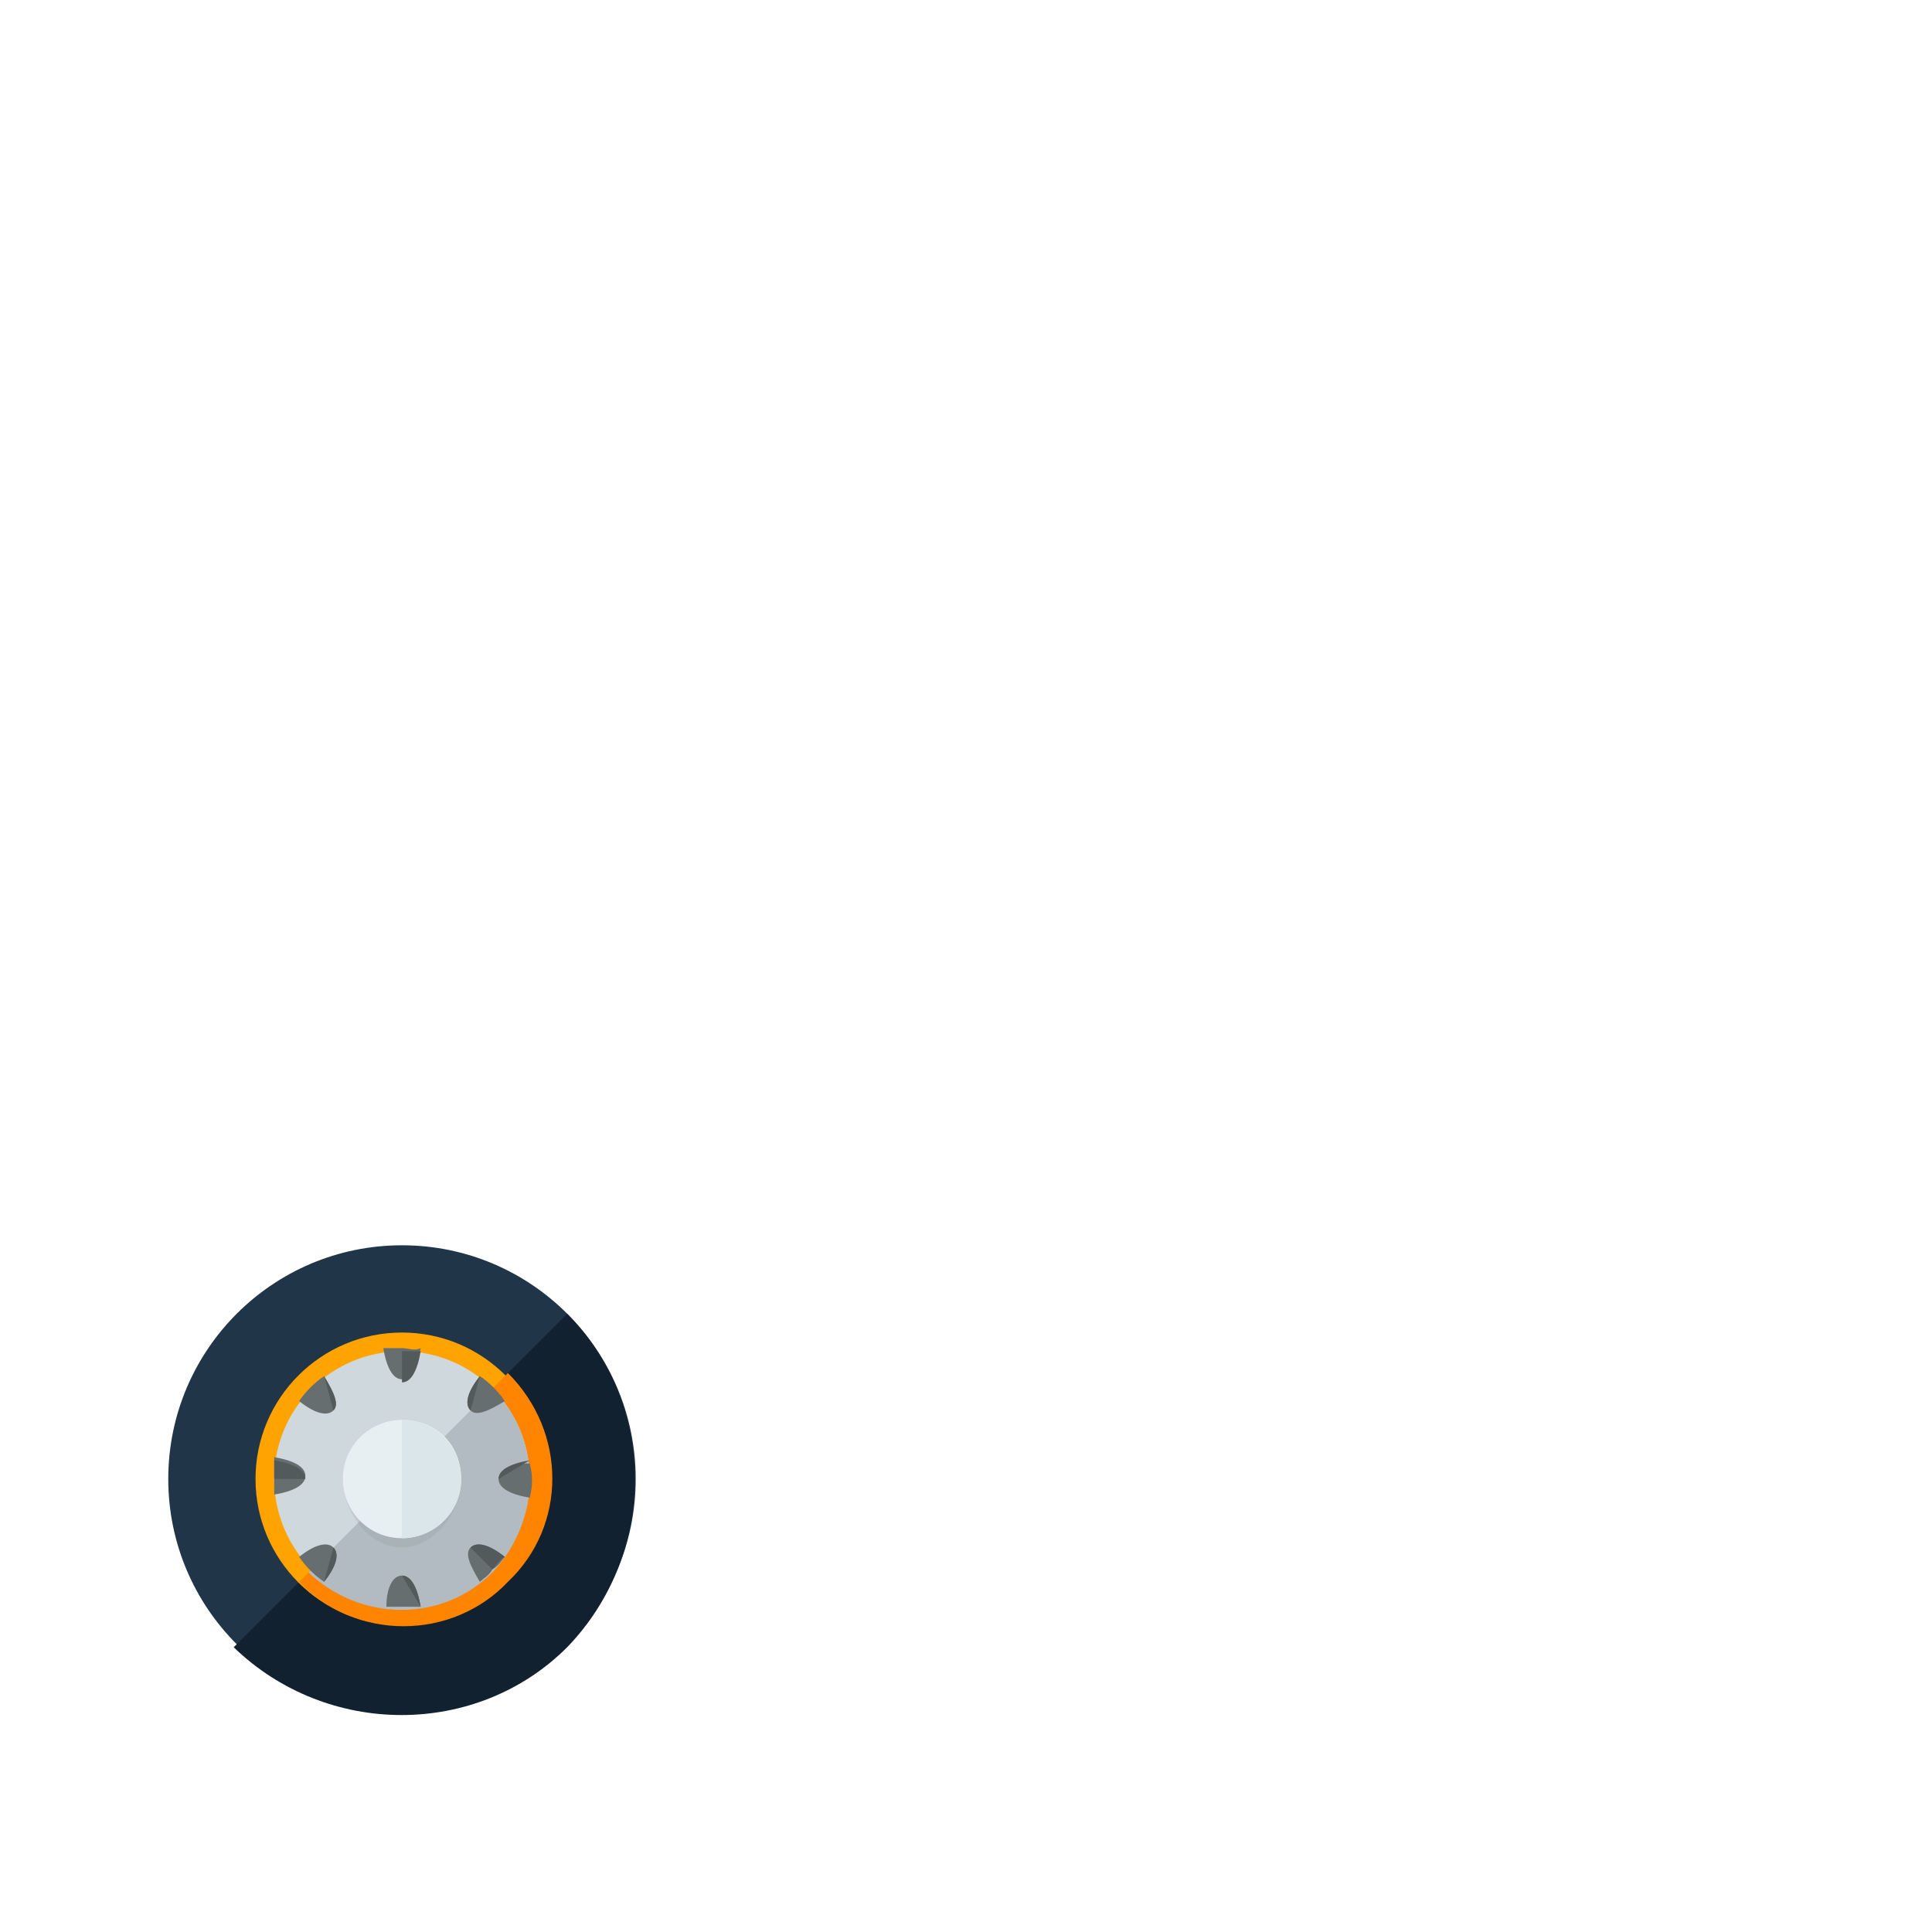
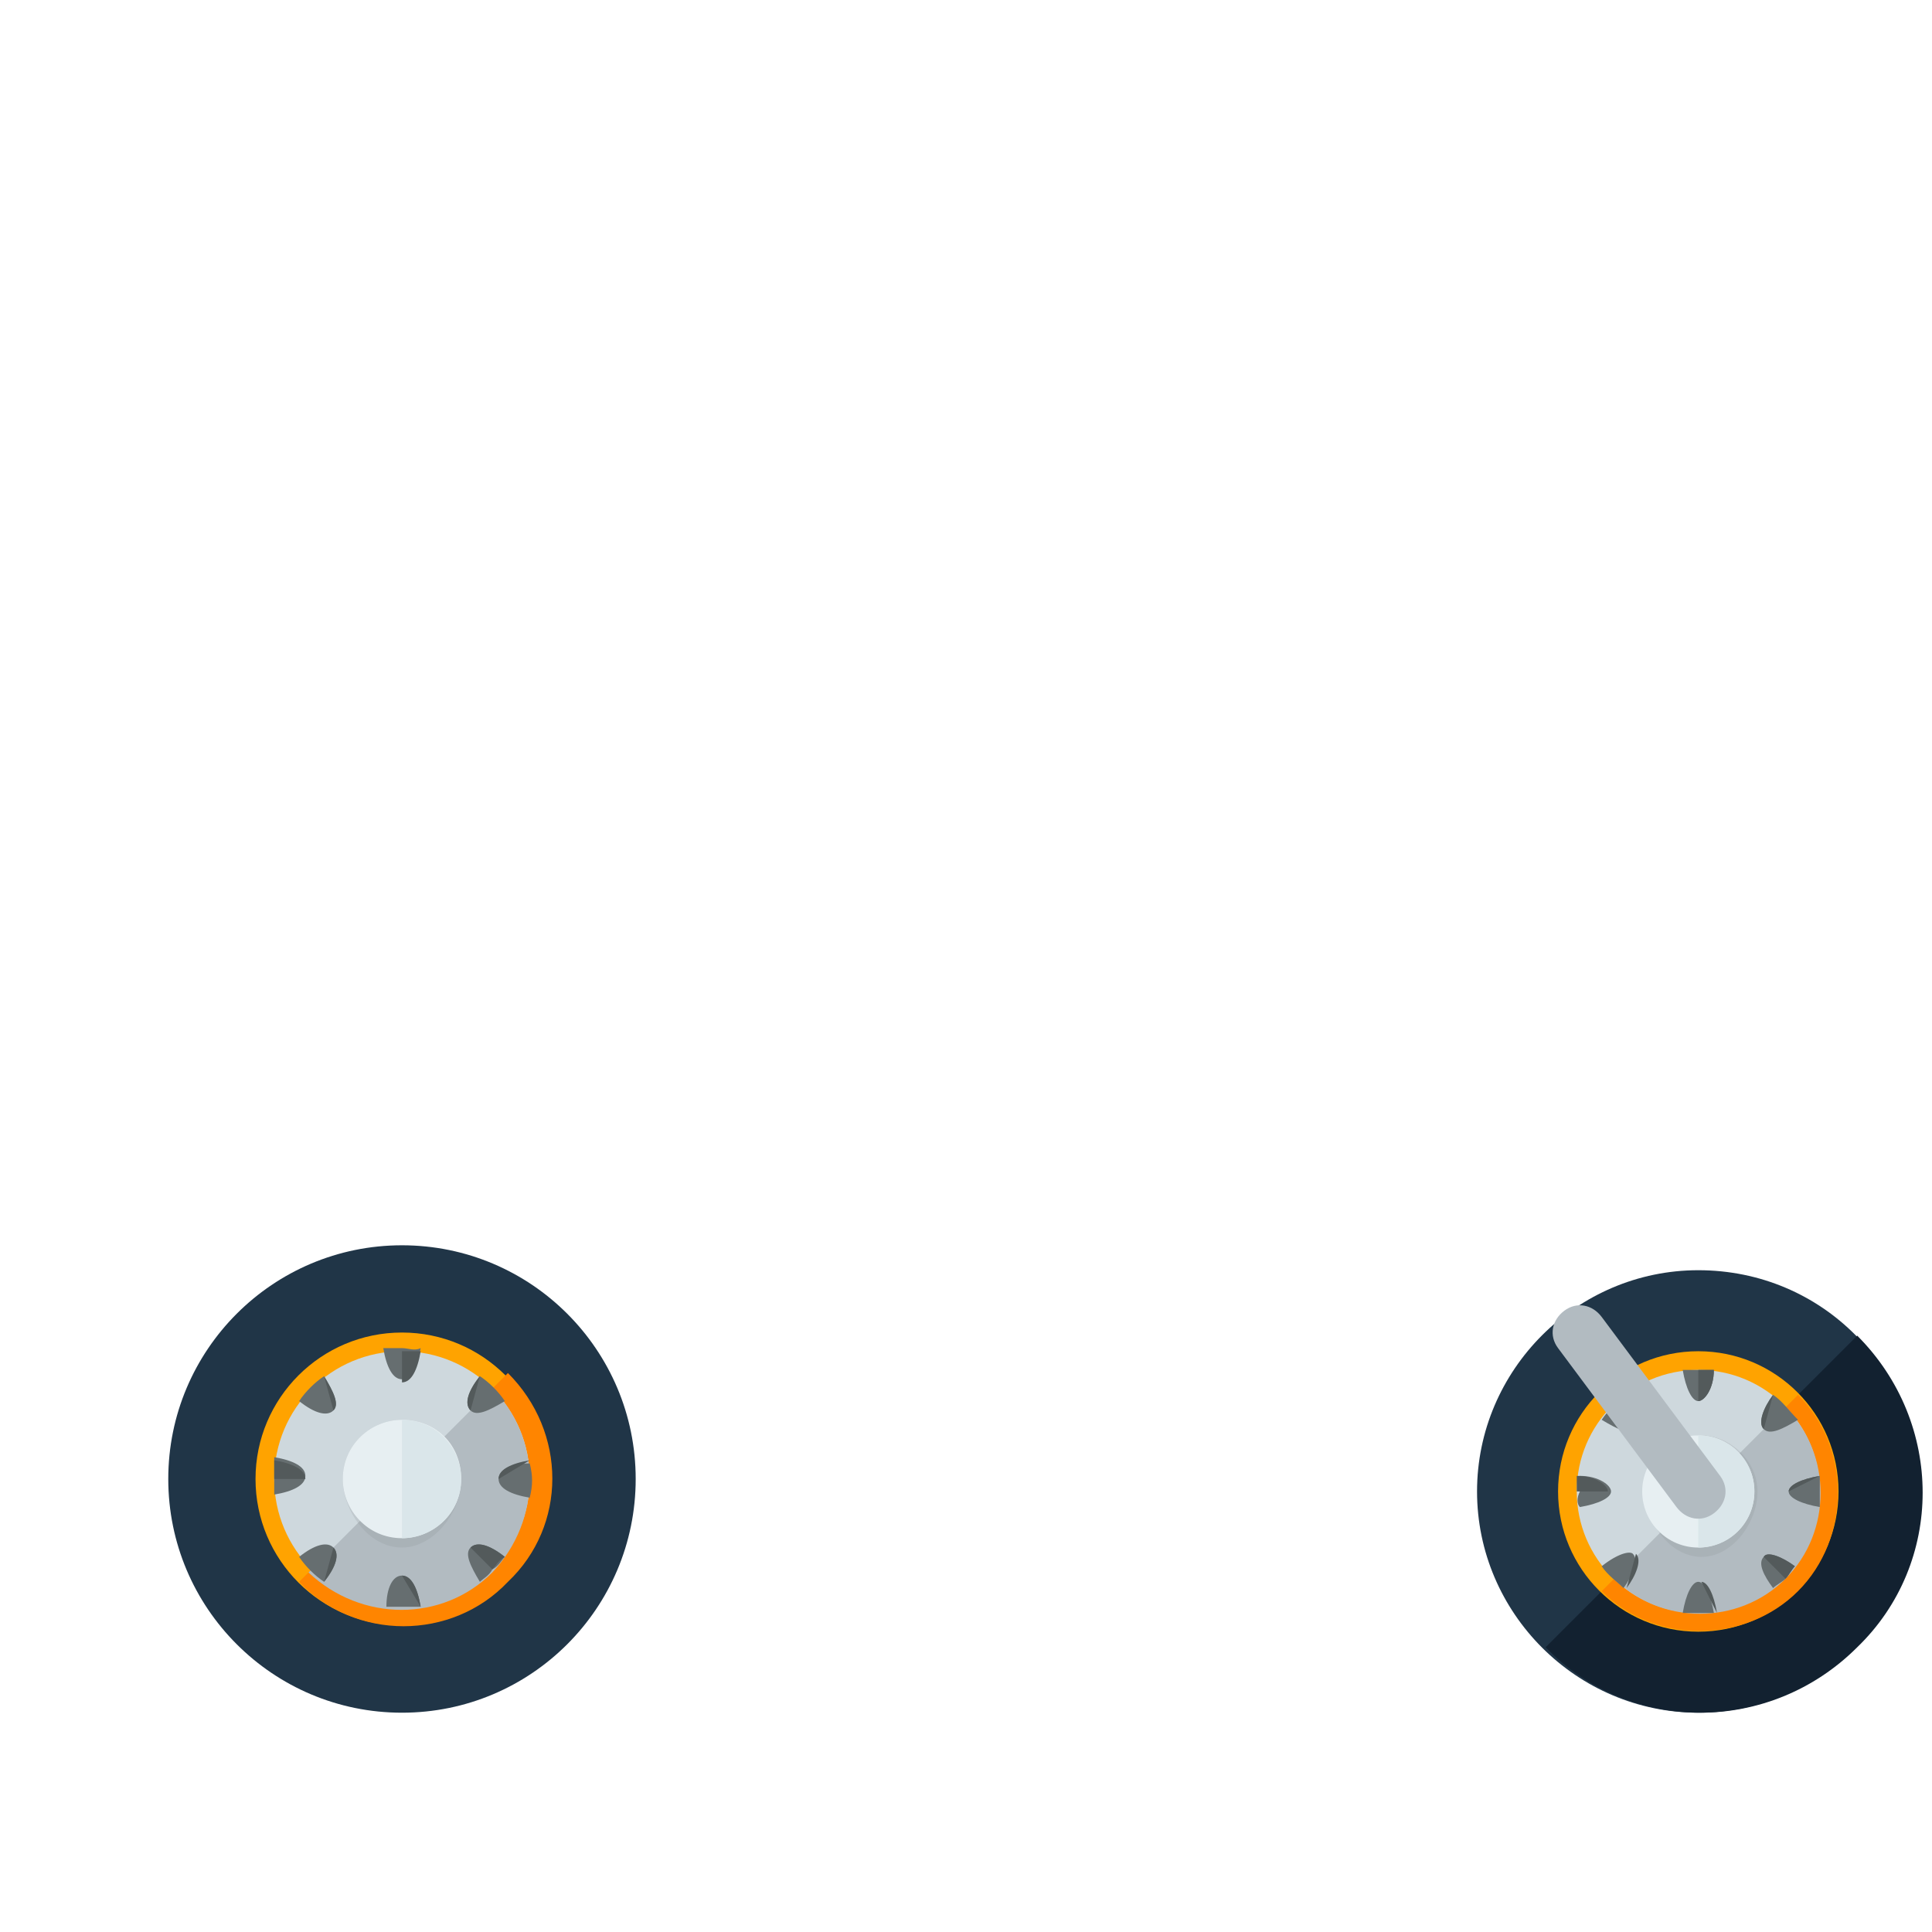
- <svg xmlns="http://www.w3.org/2000/svg" height="800px" width="800px" version="1.1" id="Layer_1" viewBox="0 0 496 496" xml:space="preserve">
-   <circle style="fill:#203547;" cx="103.2" cy="379.7" r="60" />
-   <path style="fill:#122130;" d="M145.6,337.3c23.2,23.2,23.2,61.6,0,85.6c-23.2,23.2-61.6,23.2-85.6,0" />
-   <circle style="fill:#FFA300;" cx="103.2" cy="379.7" r="37.6" />
-   <path style="fill:#FF8500;" d="M130.4,352.5c15.2,15.2,15.2,39.2,0,53.6c-14.4,15.2-39.2,15.2-53.6,0" />
-   <circle style="fill:#CED8DD;" cx="103.2" cy="379.7" r="32.8" />
-   <path style="fill:#B2BBC1;" d="M126.4,356.5c12.8,12.8,12.8,33.6,0,47.2c-12.8,12.8-33.6,12.8-47.2,0" />
-   <path style="opacity:0.2;fill:#888F91;enable-background:new    ;" d="M118.4,379.7c0,8.8-7.2,17.6-15.2,17.6  c-8.8,0-15.2-9.6-15.2-17.6c0-8.8,7.2-15.2,15.2-15.2C112,364.5,118.4,370.9,118.4,379.7z" />
-   <path style="fill:#E7EFF2;" d="M118.4,379.7c0,8.8-7.2,15.2-15.2,15.2c-8.8,0-15.2-7.2-15.2-15.2c0-8.8,7.2-15.2,15.2-15.2  C112,364.5,118.4,370.9,118.4,379.7z" />
-   <path style="fill:#DAE6EA;" d="M103.2,364.5c8.8,0,15.2,7.2,15.2,15.2c0,8.8-7.2,15.2-15.2,15.2" />
-   <path style="fill:#666E70;" d="M103.2,346.1c-1.6,0-3.2,0-4.8,0c0.8,4.8,2.4,8,4.8,8s4-3.2,4.8-8  C106.4,346.9,104.8,346.1,103.2,346.1z" />
-   <path style="fill:#535A5B;" d="M103.2,354.9c2.4,0,4-3.2,4.8-8c-1.6,0-3.2,0-4.8,0" />
-   <path style="fill:#666E70;" d="M99.2,412.5c3.2,0,5.6,0,8.8,0c-0.8-4.8-2.4-8-4.8-8C100.8,404.5,99.2,407.7,99.2,412.5z" />
-   <path style="fill:#535A5B;" d="M108,412.5c-0.8-4.8-2.4-8-4.8-8" />
-   <path style="fill:#666E70;" d="M76.8,359.7c4,3.2,7.2,4,8.8,2.4c1.6-1.6,0-4.8-2.4-8.8C80.8,354.9,78.4,357.3,76.8,359.7z" />
-   <path style="fill:#535A5B;" d="M85.6,362.1c1.6-1.6,0-4.8-2.4-8.8" />
-   <path style="fill:#666E70;" d="M129.6,399.7c-4-3.2-7.2-4-8.8-2.4c-1.6,1.6,0,4.8,2.4,8.8c0.8-0.8,2.4-1.6,3.2-3.2  C128,402.1,128.8,400.5,129.6,399.7z" />
-   <path style="fill:#535A5B;" d="M126.4,402.9c0.8-0.8,1.6-2.4,3.2-3.2c-4-3.2-7.2-4-8.8-2.4" />
-   <path style="fill:#666E70;" d="M70.4,383.7c4.8-0.8,8-2.4,8-4.8s-3.2-4-8-4.8c0,1.6,0,3.2,0,4.8S70.4,382.9,70.4,383.7z" />
-   <path style="fill:#535A5B;" d="M78.4,379.7c0-2.4-3.2-4-8-4.8c0,1.6,0,3.2,0,4.8" />
-   <path style="fill:#666E70;" d="M128,379.7c0,2.4,3.2,4,8,4.8c0.8-3.2,0.8-5.6,0-8.8C131.2,375.7,128,377.3,128,379.7z" />
-   <path style="fill:#535A5B;" d="M136,374.9c-4.8,0.8-8,2.4-8,4.8" />
-   <path style="fill:#666E70;" d="M76.8,399.7c1.6,2.4,4,4.8,6.4,6.4c3.2-4,4-7.2,2.4-8.8C84,395.7,80.8,396.5,76.8,399.7z" />
-   <path style="fill:#535A5B;" d="M83.2,406.1c3.2-4,4-7.2,2.4-8.8" />
-   <path style="fill:#666E70;" d="M123.2,353.3c-3.2,4-4,7.2-2.4,8.8c1.6,1.6,4.8,0,8.8-2.4C128,357.3,125.6,354.9,123.2,353.3z" />
-   <path style="fill:#535A5B;" d="M123.2,353.3c-3.2,4-4,7.2-2.4,8.8" />
+ <svg xmlns="http://www.w3.org/2000/svg" width="100%" height="100%" viewBox="0 0 496 496" version="1.1" xml:space="preserve" style="fill-rule:evenodd;clip-rule:evenodd;stroke-linejoin:round;stroke-miterlimit:2;">
+   <g>
+     <g>
+       <g>
+         <path d="M492.8,382.9C492.8,414.1 467.2,439.7 436,439.7C404.8,439.7 379.2,414.1 379.2,382.9C379.2,351.7 404.8,326.1 436,326.1C468,326.1 492.8,351.7 492.8,382.9Z" style="fill:#203547;fill-rule:nonzero;" />
+       </g>
+       <g>
+         <path d="M476.8,342.9C499.2,365.3 499.2,401.3 476.8,422.9C454.4,445.3 418.4,445.3 396.8,422.9" style="fill:#122130;fill-rule:nonzero;" />
+       </g>
+       <g>
+         <circle cx="436" cy="382.9" r="36" style="fill:#ffa300;" />
+       </g>
+       <g>
+         <path d="M461.6,358.1C475.2,371.7 475.2,394.9 461.6,408.5C448,422.1 424.8,422.1 411.2,408.5" style="fill:#ff8500;fill-rule:nonzero;" />
+       </g>
+       <g>
+         <circle cx="436" cy="382.9" r="31.2" style="fill:#ced8dd;" />
+       </g>
+       <g>
+         <path d="M458.4,361.3C470.4,373.3 470.4,393.3 458.4,405.3C446.4,417.3 426.4,417.3 414.4,405.3" style="fill:#b2bbc1;fill-rule:nonzero;" />
+       </g>
+       <g>
+         <path d="M451.2,382.9C451.2,390.9 444.8,399.7 436.8,399.7C428.8,399.7 422.4,390.9 422.4,382.9C422.4,374.9 428.8,368.5 436.8,368.5C444,368.5 451.2,374.9 451.2,382.9Z" style="fill:#888f91;fill-opacity:0.2;fill-rule:nonzero;" />
+       </g>
+       <g>
+         <circle cx="436" cy="382.9" r="14.4" style="fill:#e7eff2;" />
+       </g>
+       <g>
+         <path d="M436,368.5C444,368.5 450.4,374.9 450.4,382.9C450.4,390.9 444,397.3 436,397.3" style="fill:#dae6ea;fill-rule:nonzero;" />
+       </g>
+       <g>
+         <path d="M440,351.7L432,351.7C432.8,356.5 434.4,359.7 436,359.7C437.6,359.7 440,356.5 440,351.7Z" style="fill:#666e70;fill-rule:nonzero;" />
+       </g>
+       <g>
+         <path d="M436,359.7C437.6,359.7 440,356.5 440,351.7L436,351.7" style="fill:#535a5b;fill-rule:nonzero;" />
+       </g>
+       <g>
+         <path d="M432,414.1L440,414.1C439.2,409.3 437.6,406.1 436,406.1C434.4,406.1 432.8,409.3 432,414.1Z" style="fill:#666e70;fill-rule:nonzero;" />
+       </g>
+       <g>
+         <path d="M440.8,414.1C440,409.3 438.4,406.1 436.8,406.1" style="fill:#535a5b;fill-rule:nonzero;" />
+       </g>
+       <g>
+         <path d="M411.2,364.5C415.2,366.9 418.4,368.5 420,366.9C421.6,365.3 420,362.1 417.6,358.1C415.2,359.7 412.8,362.1 411.2,364.5Z" style="fill:#666e70;fill-rule:nonzero;" />
+       </g>
+       <g>
+         <path d="M420,366.9C421.6,365.3 420,362.1 417.6,358.1" style="fill:#535a5b;fill-rule:nonzero;" />
+       </g>
+       <g>
+         <path d="M460.8,402.1C457.6,399.7 453.6,398.1 452.8,399.7C451.2,401.3 452.8,404.5 455.2,407.7C456,406.9 457.6,406.1 458.4,405.3C459.2,404.5 460,402.9 460.8,402.1Z" style="fill:#666e70;fill-rule:nonzero;" />
+       </g>
+       <g>
+         <path d="M458.4,405.3C459.2,404.5 460,402.9 460.8,402.1C457.6,399.7 453.6,398.1 452.8,399.7" style="fill:#535a5b;fill-rule:nonzero;" />
+       </g>
+       <g>
+         <path d="M405.6,386.9C410.4,386.1 413.6,384.5 413.6,382.9C413.6,381.3 410.4,378.9 405.6,378.9L405.6,382.9C404.8,384.5 404.8,386.1 405.6,386.9Z" style="fill:#666e70;fill-rule:nonzero;" />
+       </g>
+       <g>
+         <path d="M412.8,382.9C412.8,381.3 409.6,378.9 404.8,378.9L404.8,382.9" style="fill:#535a5b;fill-rule:nonzero;" />
+       </g>
+       <g>
+         <path d="M459.2,382.9C459.2,384.5 462.4,386.1 467.2,386.9L467.2,378.9C462.4,379.7 459.2,381.3 459.2,382.9Z" style="fill:#666e70;fill-rule:nonzero;" />
+       </g>
+       <g>
+         <path d="M467.2,378.9C462.4,379.7 459.2,381.3 459.2,382.9" style="fill:#535a5b;fill-rule:nonzero;" />
+       </g>
+       <g>
+         <path d="M411.2,402.1C412.8,404.5 415.2,406.1 416.8,407.7C419.2,404.5 420.8,400.5 419.2,398.9C418.4,398.1 415.2,398.9 411.2,402.1Z" style="fill:#666e70;fill-rule:nonzero;" />
+       </g>
+       <g>
+         <path d="M417.6,407.7C420,404.5 421.6,400.5 420,398.9" style="fill:#535a5b;fill-rule:nonzero;" />
+       </g>
+       <g>
+         <path d="M455.2,358.1C452.8,361.3 451.2,365.3 452.8,366.9C454.4,368.5 457.6,366.9 461.6,364.5C459.2,362.1 457.6,359.7 455.2,358.1Z" style="fill:#666e70;fill-rule:nonzero;" />
+       </g>
+       <g>
+         <path d="M455.2,358.1C452.8,361.3 451.2,365.3 452.8,366.9" style="fill:#535a5b;fill-rule:nonzero;" />
+       </g>
+     </g>
+     <g>
+       <path d="M441.6,378.9C444,382.1 443.2,386.1 440,388.5C436.8,390.9 432.8,390.1 430.4,386.9L400,346.1C397.6,342.9 398.4,338.9 401.6,336.5C404.8,334.1 408.8,334.9 411.2,338.1L441.6,378.9Z" style="fill:#b2bbc1;fill-rule:nonzero;" />
+     </g>
+   </g>
+   <g>
+     <g>
+       <circle cx="103.2" cy="379.7" r="60" style="fill:#203547;" />
+     </g>
+     <g transform="matrix(1.60038,0,0,1.60038,2.04197,4.22549)">
+       <path d="M145.6,337.3C168.8,360.5 168.8,398.9 145.6,422.9C122.4,446.1 84,446.1 60,422.9" style="fill:#122130;fill-rule:nonzero;" />
+     </g>
+     <g>
+       <circle cx="103.2" cy="379.7" r="37.6" style="fill:#ffa300;" />
+     </g>
+     <g>
+       <path d="M130.4,352.5C145.6,367.7 145.6,391.7 130.4,406.1C116,421.3 91.2,421.3 76.8,406.1" style="fill:#ff8500;fill-rule:nonzero;" />
+     </g>
+     <g>
+       <circle cx="103.2" cy="379.7" r="32.8" style="fill:#ced8dd;" />
+     </g>
+     <g>
+       <path d="M126.4,356.5C139.2,369.3 139.2,390.1 126.4,403.7C113.6,416.5 92.8,416.5 79.2,403.7" style="fill:#b2bbc1;fill-rule:nonzero;" />
+     </g>
+     <g>
+       <path d="M118.4,379.7C118.4,388.5 111.2,397.3 103.2,397.3C94.4,397.3 88,387.7 88,379.7C88,370.9 95.2,364.5 103.2,364.5C112,364.5 118.4,370.9 118.4,379.7Z" style="fill:#888f91;fill-opacity:0.2;fill-rule:nonzero;" />
+     </g>
+     <g>
+       <path d="M118.4,379.7C118.4,388.5 111.2,394.9 103.2,394.9C94.4,394.9 88,387.7 88,379.7C88,370.9 95.2,364.5 103.2,364.5C112,364.5 118.4,370.9 118.4,379.7Z" style="fill:#e7eff2;fill-rule:nonzero;" />
+     </g>
+     <g>
+       <path d="M103.2,364.5C112,364.5 118.4,371.7 118.4,379.7C118.4,388.5 111.2,394.9 103.2,394.9" style="fill:#dae6ea;fill-rule:nonzero;" />
+     </g>
+     <g>
+       <path d="M103.2,346.1L98.4,346.1C99.2,350.9 100.8,354.1 103.2,354.1C105.6,354.1 107.2,350.9 108,346.1C106.4,346.9 104.8,346.1 103.2,346.1Z" style="fill:#666e70;fill-rule:nonzero;" />
+     </g>
+     <g>
+       <path d="M103.2,354.9C105.6,354.9 107.2,351.7 108,346.9L103.2,346.9" style="fill:#535a5b;fill-rule:nonzero;" />
+     </g>
+     <g>
+       <path d="M99.2,412.5L108,412.5C107.2,407.7 105.6,404.5 103.2,404.5C100.8,404.5 99.2,407.7 99.2,412.5Z" style="fill:#666e70;fill-rule:nonzero;" />
+     </g>
+     <g>
+       <path d="M108,412.5C107.2,407.7 105.6,404.5 103.2,404.5" style="fill:#535a5b;fill-rule:nonzero;" />
+     </g>
+     <g>
+       <path d="M76.8,359.7C80.8,362.9 84,363.7 85.6,362.1C87.2,360.5 85.6,357.3 83.2,353.3C80.8,354.9 78.4,357.3 76.8,359.7Z" style="fill:#666e70;fill-rule:nonzero;" />
+     </g>
+     <g>
+       <path d="M85.6,362.1C87.2,360.5 85.6,357.3 83.2,353.3" style="fill:#535a5b;fill-rule:nonzero;" />
+     </g>
+     <g>
+       <path d="M129.6,399.7C125.6,396.5 122.4,395.7 120.8,397.3C119.2,398.9 120.8,402.1 123.2,406.1C124,405.3 125.6,404.5 126.4,402.9C128,402.1 128.8,400.5 129.6,399.7Z" style="fill:#666e70;fill-rule:nonzero;" />
+     </g>
+     <g>
+       <path d="M126.4,402.9C127.2,402.1 128,400.5 129.6,399.7C125.6,396.5 122.4,395.7 120.8,397.3" style="fill:#535a5b;fill-rule:nonzero;" />
+     </g>
+     <g>
+       <path d="M70.4,383.7C75.2,382.9 78.4,381.3 78.4,378.9C78.4,376.5 75.2,374.9 70.4,374.1L70.4,383.7Z" style="fill:#666e70;fill-rule:nonzero;" />
+     </g>
+     <g>
+       <path d="M78.4,379.7C78.4,377.3 75.2,375.7 70.4,374.9L70.4,379.7" style="fill:#535a5b;fill-rule:nonzero;" />
+     </g>
+     <g>
+       <path d="M128,379.7C128,382.1 131.2,383.7 136,384.5C136.8,381.3 136.8,378.9 136,375.7C131.2,375.7 128,377.3 128,379.7Z" style="fill:#666e70;fill-rule:nonzero;" />
+     </g>
+     <g>
+       <path d="M136,374.9C131.2,375.7 128,377.3 128,379.7" style="fill:#535a5b;fill-rule:nonzero;" />
+     </g>
+     <g>
+       <path d="M76.8,399.7C78.4,402.1 80.8,404.5 83.2,406.1C86.4,402.1 87.2,398.9 85.6,397.3C84,395.7 80.8,396.5 76.8,399.7Z" style="fill:#666e70;fill-rule:nonzero;" />
+     </g>
+     <g>
+       <path d="M83.2,406.1C86.4,402.1 87.2,398.9 85.6,397.3" style="fill:#535a5b;fill-rule:nonzero;" />
+     </g>
+     <g>
+       <path d="M123.2,353.3C120,357.3 119.2,360.5 120.8,362.1C122.4,363.7 125.6,362.1 129.6,359.7C128,357.3 125.6,354.9 123.2,353.3Z" style="fill:#666e70;fill-rule:nonzero;" />
+     </g>
+     <g>
+       <path d="M123.2,353.3C120,357.3 119.2,360.5 120.8,362.1" style="fill:#535a5b;fill-rule:nonzero;" />
+     </g>
+   </g>
</svg>
